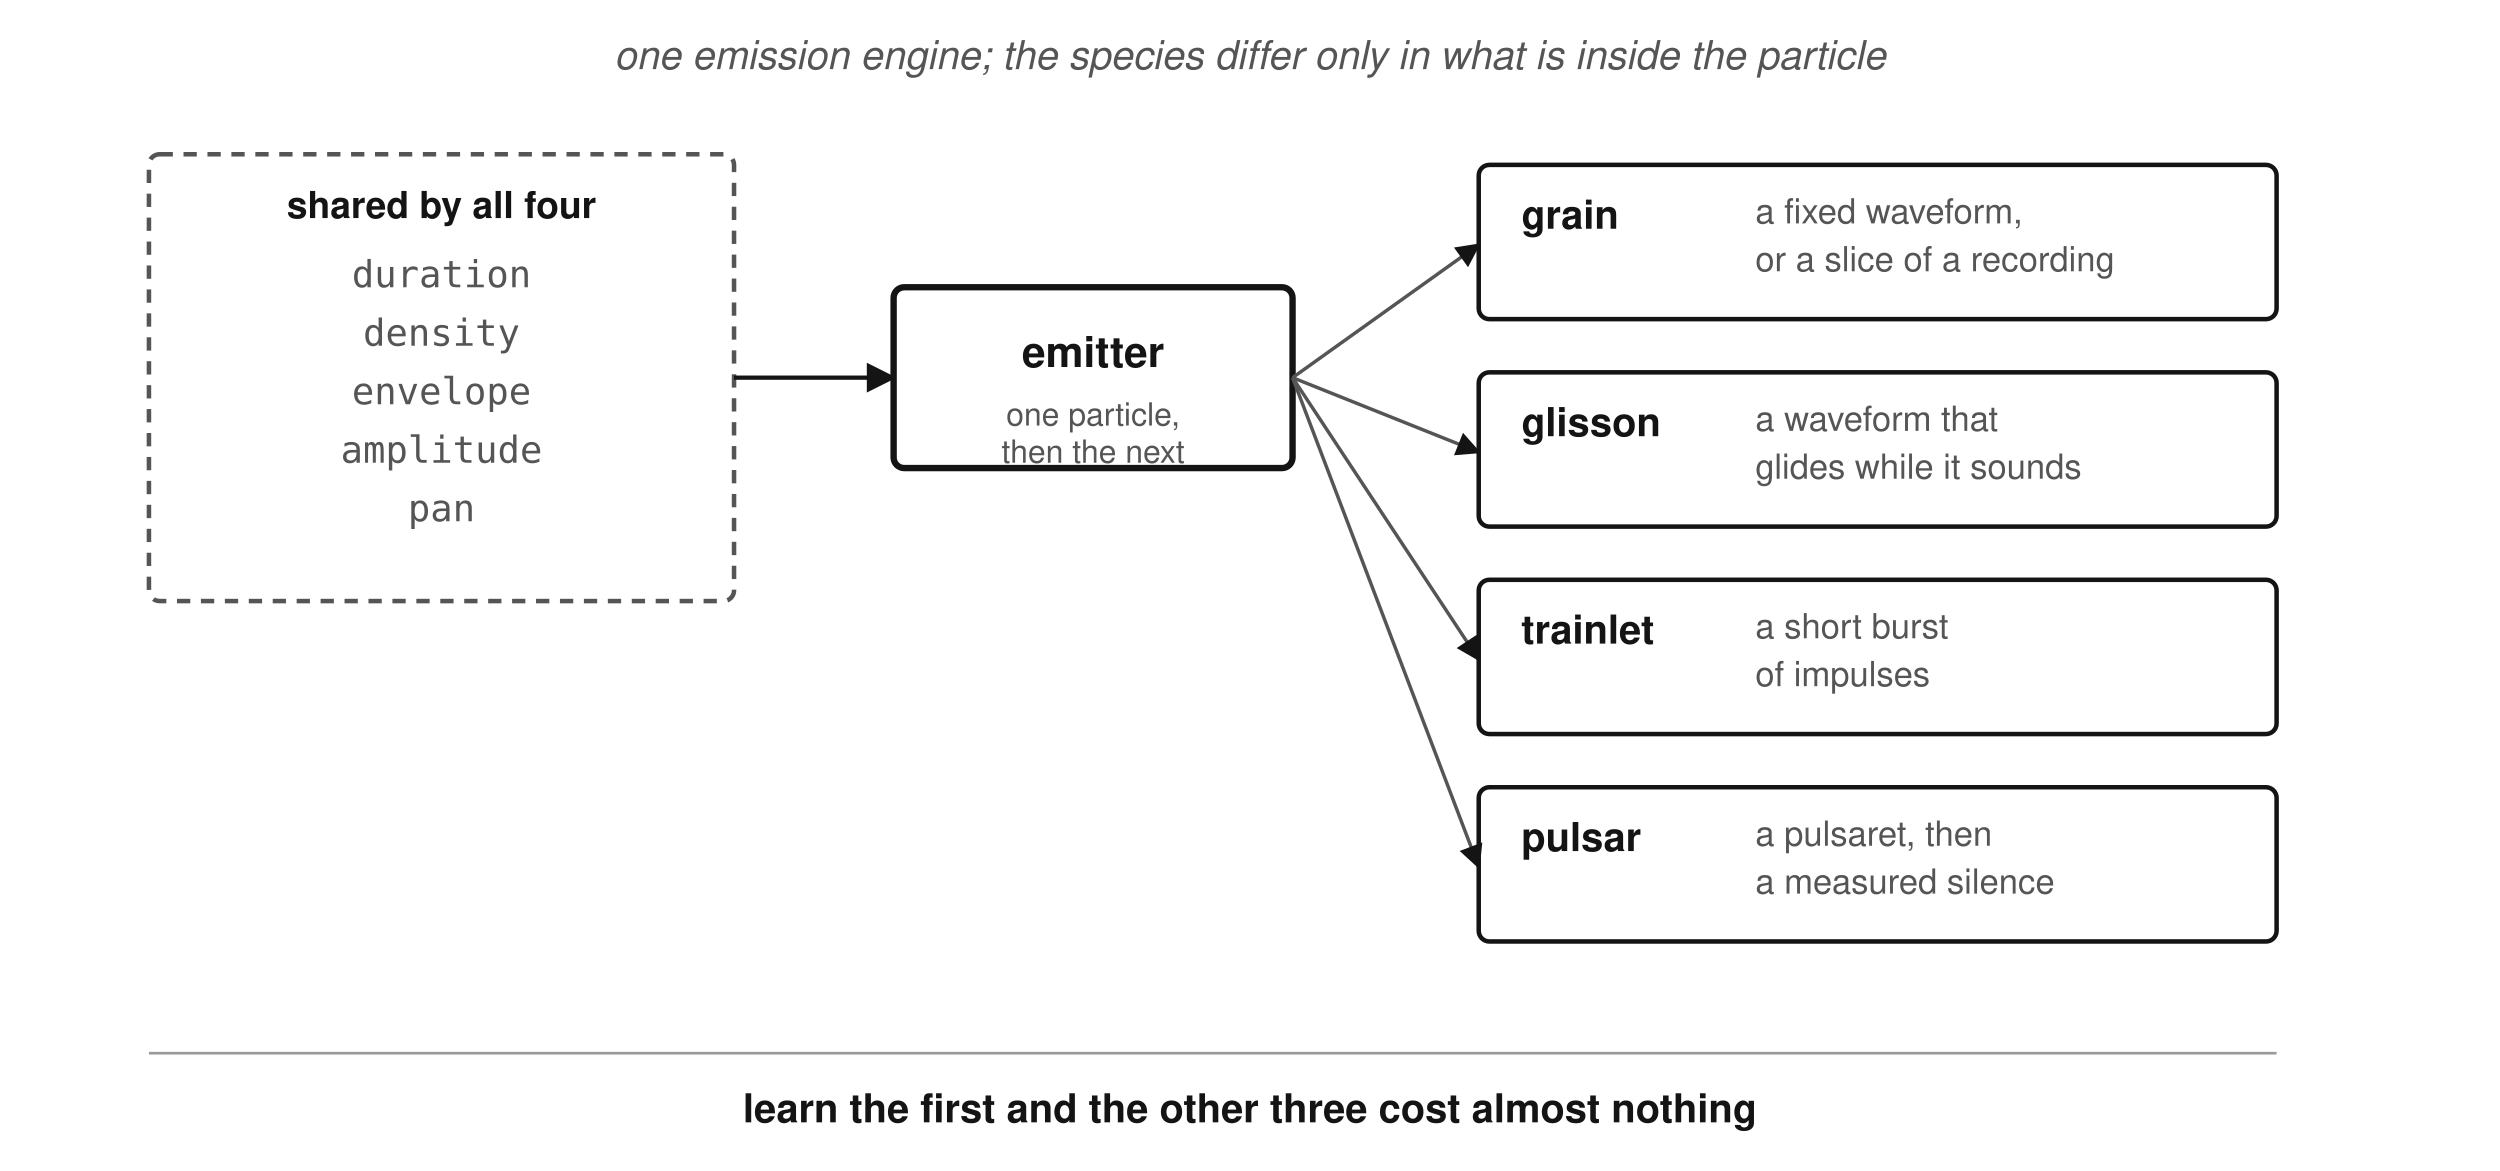
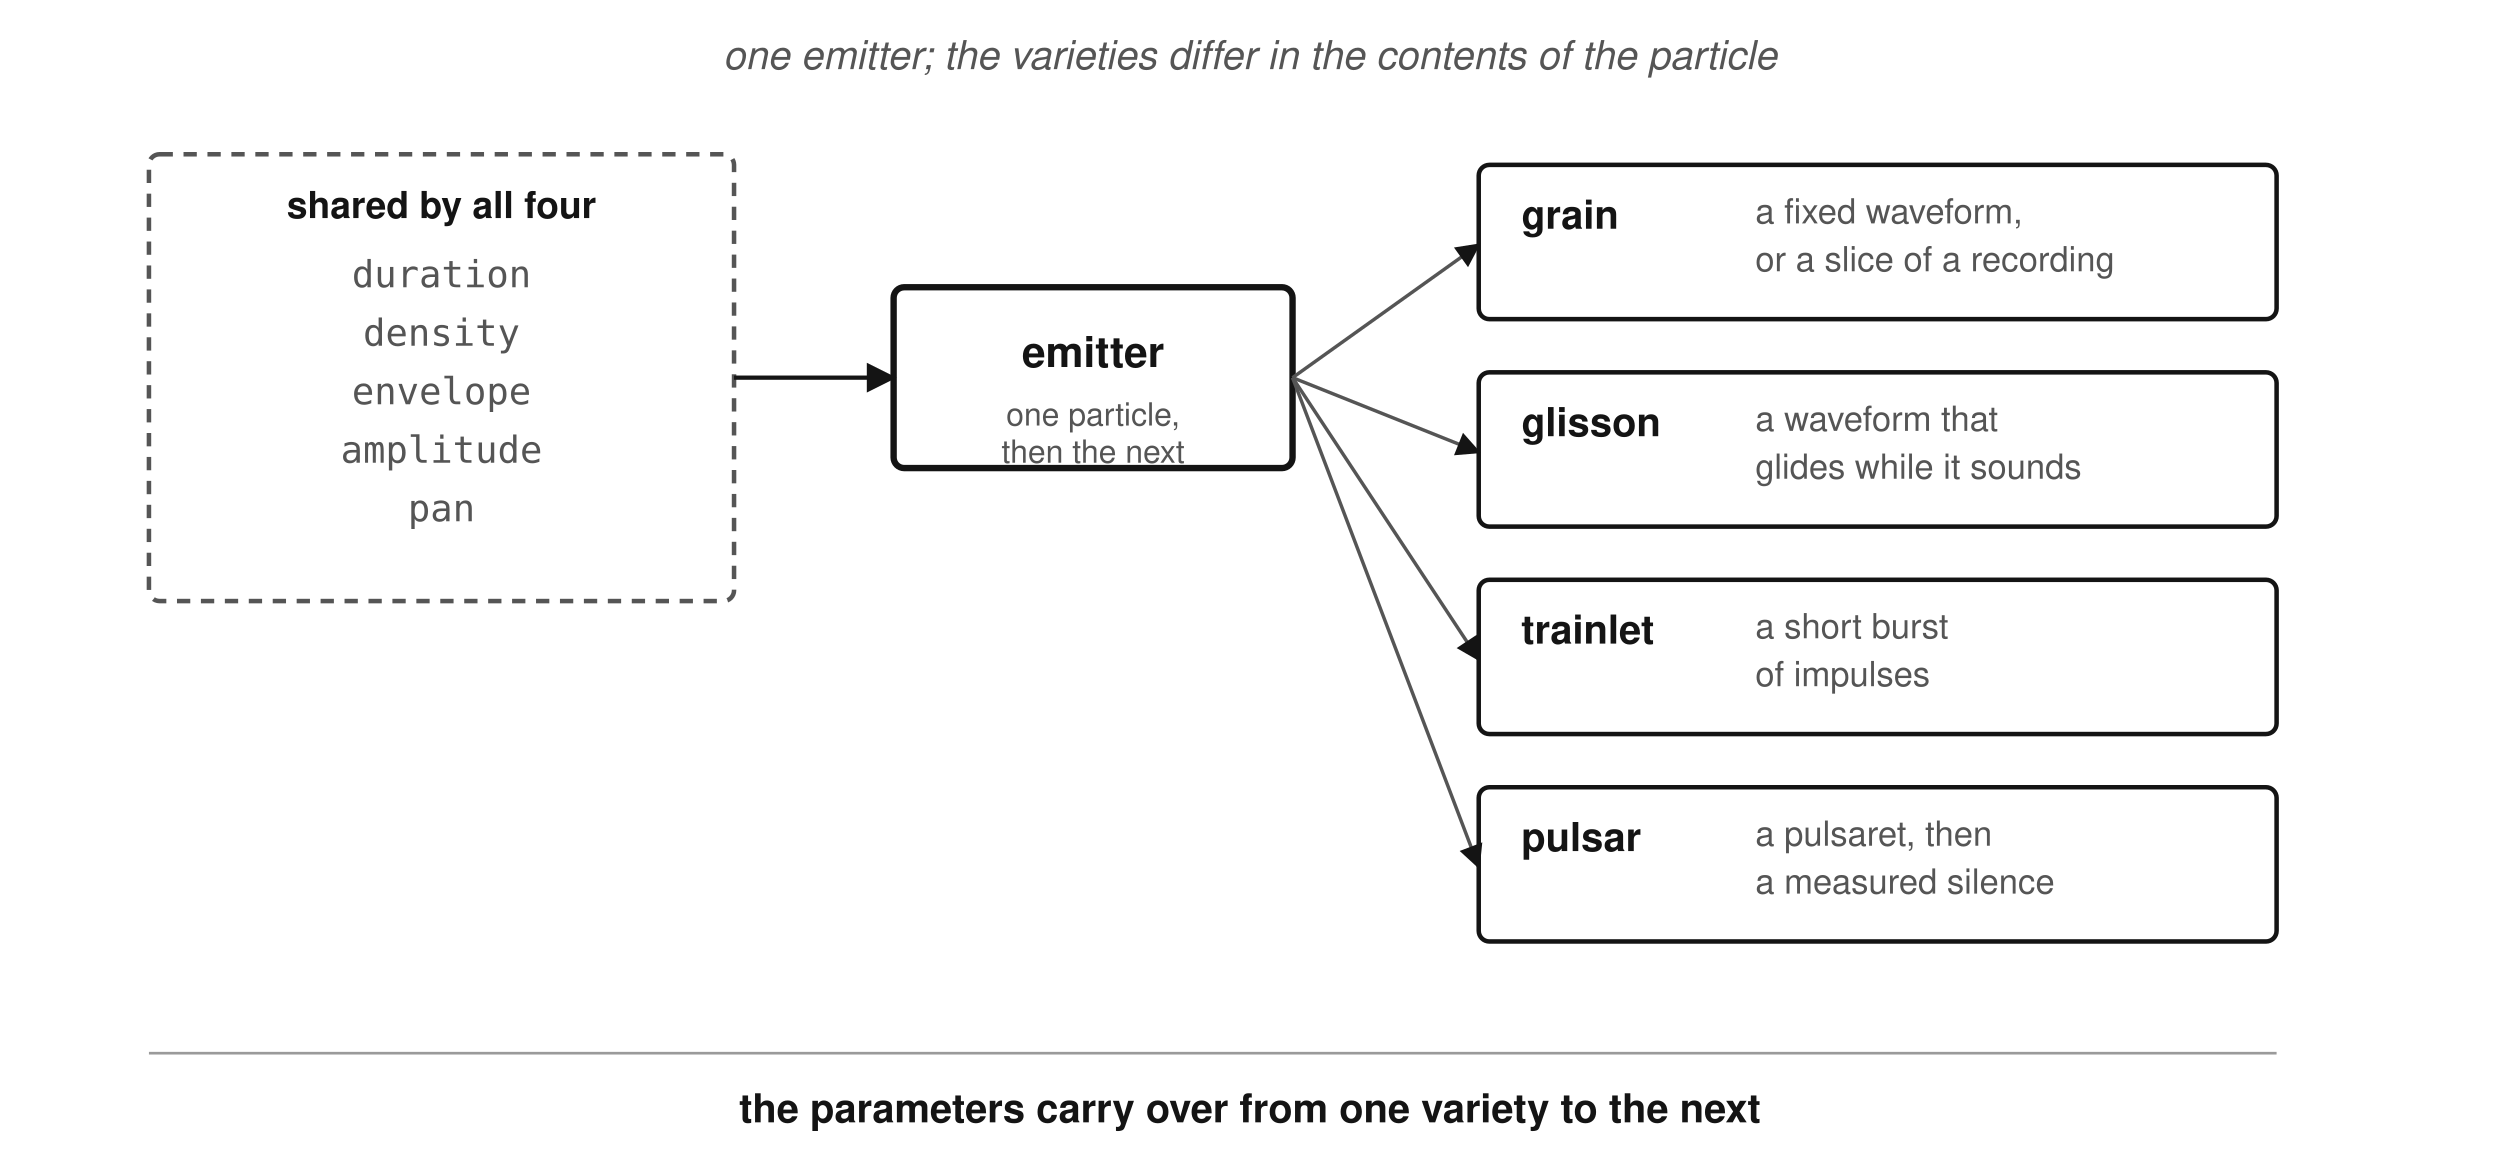
<svg xmlns="http://www.w3.org/2000/svg" viewBox="0 0 940 440" width="940" height="440" font-family="Avenir Next, Avenir, Helvetica Neue, Helvetica, Arial, sans-serif" fill="#141414">
  <defs>
    <marker id="a" viewBox="0 0 10 10" refX="9" refY="5" markerWidth="7" markerHeight="7" orient="auto-start-reverse">
      <path d="M0 0 L10 5 L0 10 z" fill="#141414" />
    </marker>
  </defs>
-   <text x="470.0" y="26.0" text-anchor="middle" font-size="15" fill="#555" font-family="Avenir Next, Avenir, Helvetica Neue, Helvetica, Arial, sans-serif" font-style="italic">one emission engine; the species differ only in what is inside the particle</text>
+   <text x="470.0" y="26.0" text-anchor="middle" font-size="15" fill="#555" font-family="Avenir Next, Avenir, Helvetica Neue, Helvetica, Arial, sans-serif" font-style="italic">one emitter; the varieties differ in the contents of the particle</text>
  <rect x="56.0" y="58.0" width="220.0" height="168.0" rx="4" fill="none" stroke="#555" stroke-width="1.7" stroke-dasharray="5 4" />
  <text x="166.0" y="82.0" text-anchor="middle" font-size="14" fill="#141414" font-family="Avenir Next, Avenir, Helvetica Neue, Helvetica, Arial, sans-serif" font-weight="600">shared by all four</text>
  <text x="166.0" y="108.0" text-anchor="middle" font-size="14" fill="#555" font-family="Menlo, Monaco, Consolas, monospace">duration</text>
  <text x="166.0" y="130.0" text-anchor="middle" font-size="14" fill="#555" font-family="Menlo, Monaco, Consolas, monospace">density</text>
  <text x="166.0" y="152.0" text-anchor="middle" font-size="14" fill="#555" font-family="Menlo, Monaco, Consolas, monospace">envelope</text>
  <text x="166.0" y="174.0" text-anchor="middle" font-size="14" fill="#555" font-family="Menlo, Monaco, Consolas, monospace">amplitude</text>
  <text x="166.0" y="196.0" text-anchor="middle" font-size="14" fill="#555" font-family="Menlo, Monaco, Consolas, monospace">pan</text>
  <path d="M276.0 142.0 L336.0 142.0" fill="none" stroke="#141414" stroke-width="1.6" marker-end="url(#a)" />
  <rect x="336.0" y="108.0" width="150.0" height="68.0" rx="4" fill="none" stroke="#141414" stroke-width="2.4" />
  <text x="411.0" y="138.0" text-anchor="middle" font-size="16" fill="#141414" font-family="Avenir Next, Avenir, Helvetica Neue, Helvetica, Arial, sans-serif" font-weight="600">emitter</text>
  <text x="411.0" y="160.0" text-anchor="middle" font-size="12" fill="#555" font-family="Avenir Next, Avenir, Helvetica Neue, Helvetica, Arial, sans-serif">one particle,</text>
  <text x="411.0" y="174.0" text-anchor="middle" font-size="12" fill="#555" font-family="Avenir Next, Avenir, Helvetica Neue, Helvetica, Arial, sans-serif">then the next</text>
  <path d="M486.0 142.0 L556.0 92.0" fill="none" stroke="#555" stroke-width="1.3" marker-end="url(#a)" />
  <rect x="556.0" y="62.0" width="300.0" height="58.0" rx="4" fill="none" stroke="#141414" stroke-width="1.7" />
  <text x="572.0" y="86.0" text-anchor="start" font-size="15" fill="#141414" font-family="Avenir Next, Avenir, Helvetica Neue, Helvetica, Arial, sans-serif" font-weight="600">grain</text>
  <text x="660.0" y="84.0" text-anchor="start" font-size="13" fill="#555" font-family="Avenir Next, Avenir, Helvetica Neue, Helvetica, Arial, sans-serif">a fixed waveform,</text>
  <text x="660.0" y="102.0" text-anchor="start" font-size="13" fill="#555" font-family="Avenir Next, Avenir, Helvetica Neue, Helvetica, Arial, sans-serif">or a slice of a recording</text>
  <path d="M486.0 142.0 L556.0 170.0" fill="none" stroke="#555" stroke-width="1.3" marker-end="url(#a)" />
  <rect x="556.0" y="140.0" width="300.0" height="58.0" rx="4" fill="none" stroke="#141414" stroke-width="1.7" />
  <text x="572.0" y="164.0" text-anchor="start" font-size="15" fill="#141414" font-family="Avenir Next, Avenir, Helvetica Neue, Helvetica, Arial, sans-serif" font-weight="600">glisson</text>
  <text x="660.0" y="162.0" text-anchor="start" font-size="13" fill="#555" font-family="Avenir Next, Avenir, Helvetica Neue, Helvetica, Arial, sans-serif">a waveform that</text>
  <text x="660.0" y="180.0" text-anchor="start" font-size="13" fill="#555" font-family="Avenir Next, Avenir, Helvetica Neue, Helvetica, Arial, sans-serif">glides while it sounds</text>
  <path d="M486.0 142.0 L556.0 248.0" fill="none" stroke="#555" stroke-width="1.3" marker-end="url(#a)" />
  <rect x="556.0" y="218.0" width="300.0" height="58.0" rx="4" fill="none" stroke="#141414" stroke-width="1.7" />
  <text x="572.0" y="242.0" text-anchor="start" font-size="15" fill="#141414" font-family="Avenir Next, Avenir, Helvetica Neue, Helvetica, Arial, sans-serif" font-weight="600">trainlet</text>
  <text x="660.0" y="240.0" text-anchor="start" font-size="13" fill="#555" font-family="Avenir Next, Avenir, Helvetica Neue, Helvetica, Arial, sans-serif">a short burst</text>
  <text x="660.0" y="258.0" text-anchor="start" font-size="13" fill="#555" font-family="Avenir Next, Avenir, Helvetica Neue, Helvetica, Arial, sans-serif">of impulses</text>
  <path d="M486.0 142.0 L556.0 326.0" fill="none" stroke="#555" stroke-width="1.3" marker-end="url(#a)" />
  <rect x="556.0" y="296.0" width="300.0" height="58.0" rx="4" fill="none" stroke="#141414" stroke-width="1.7" />
  <text x="572.0" y="320.0" text-anchor="start" font-size="15" fill="#141414" font-family="Avenir Next, Avenir, Helvetica Neue, Helvetica, Arial, sans-serif" font-weight="600">pulsar</text>
  <text x="660.0" y="318.0" text-anchor="start" font-size="13" fill="#555" font-family="Avenir Next, Avenir, Helvetica Neue, Helvetica, Arial, sans-serif">a pulsaret, then</text>
  <text x="660.0" y="336.0" text-anchor="start" font-size="13" fill="#555" font-family="Avenir Next, Avenir, Helvetica Neue, Helvetica, Arial, sans-serif">a measured silence</text>
  <path d="M56.0 396.0 L856.0 396.0" fill="none" stroke="#9a9a9a" stroke-width="1" />
-   <text x="470.0" y="422.0" text-anchor="middle" font-size="15" fill="#141414" font-family="Avenir Next, Avenir, Helvetica Neue, Helvetica, Arial, sans-serif" font-weight="600">learn the first and the other three cost almost nothing</text>
+   <text x="470.0" y="422.0" text-anchor="middle" font-size="15" fill="#141414" font-family="Avenir Next, Avenir, Helvetica Neue, Helvetica, Arial, sans-serif" font-weight="600">the parameters carry over from one variety to the next</text>
</svg>
